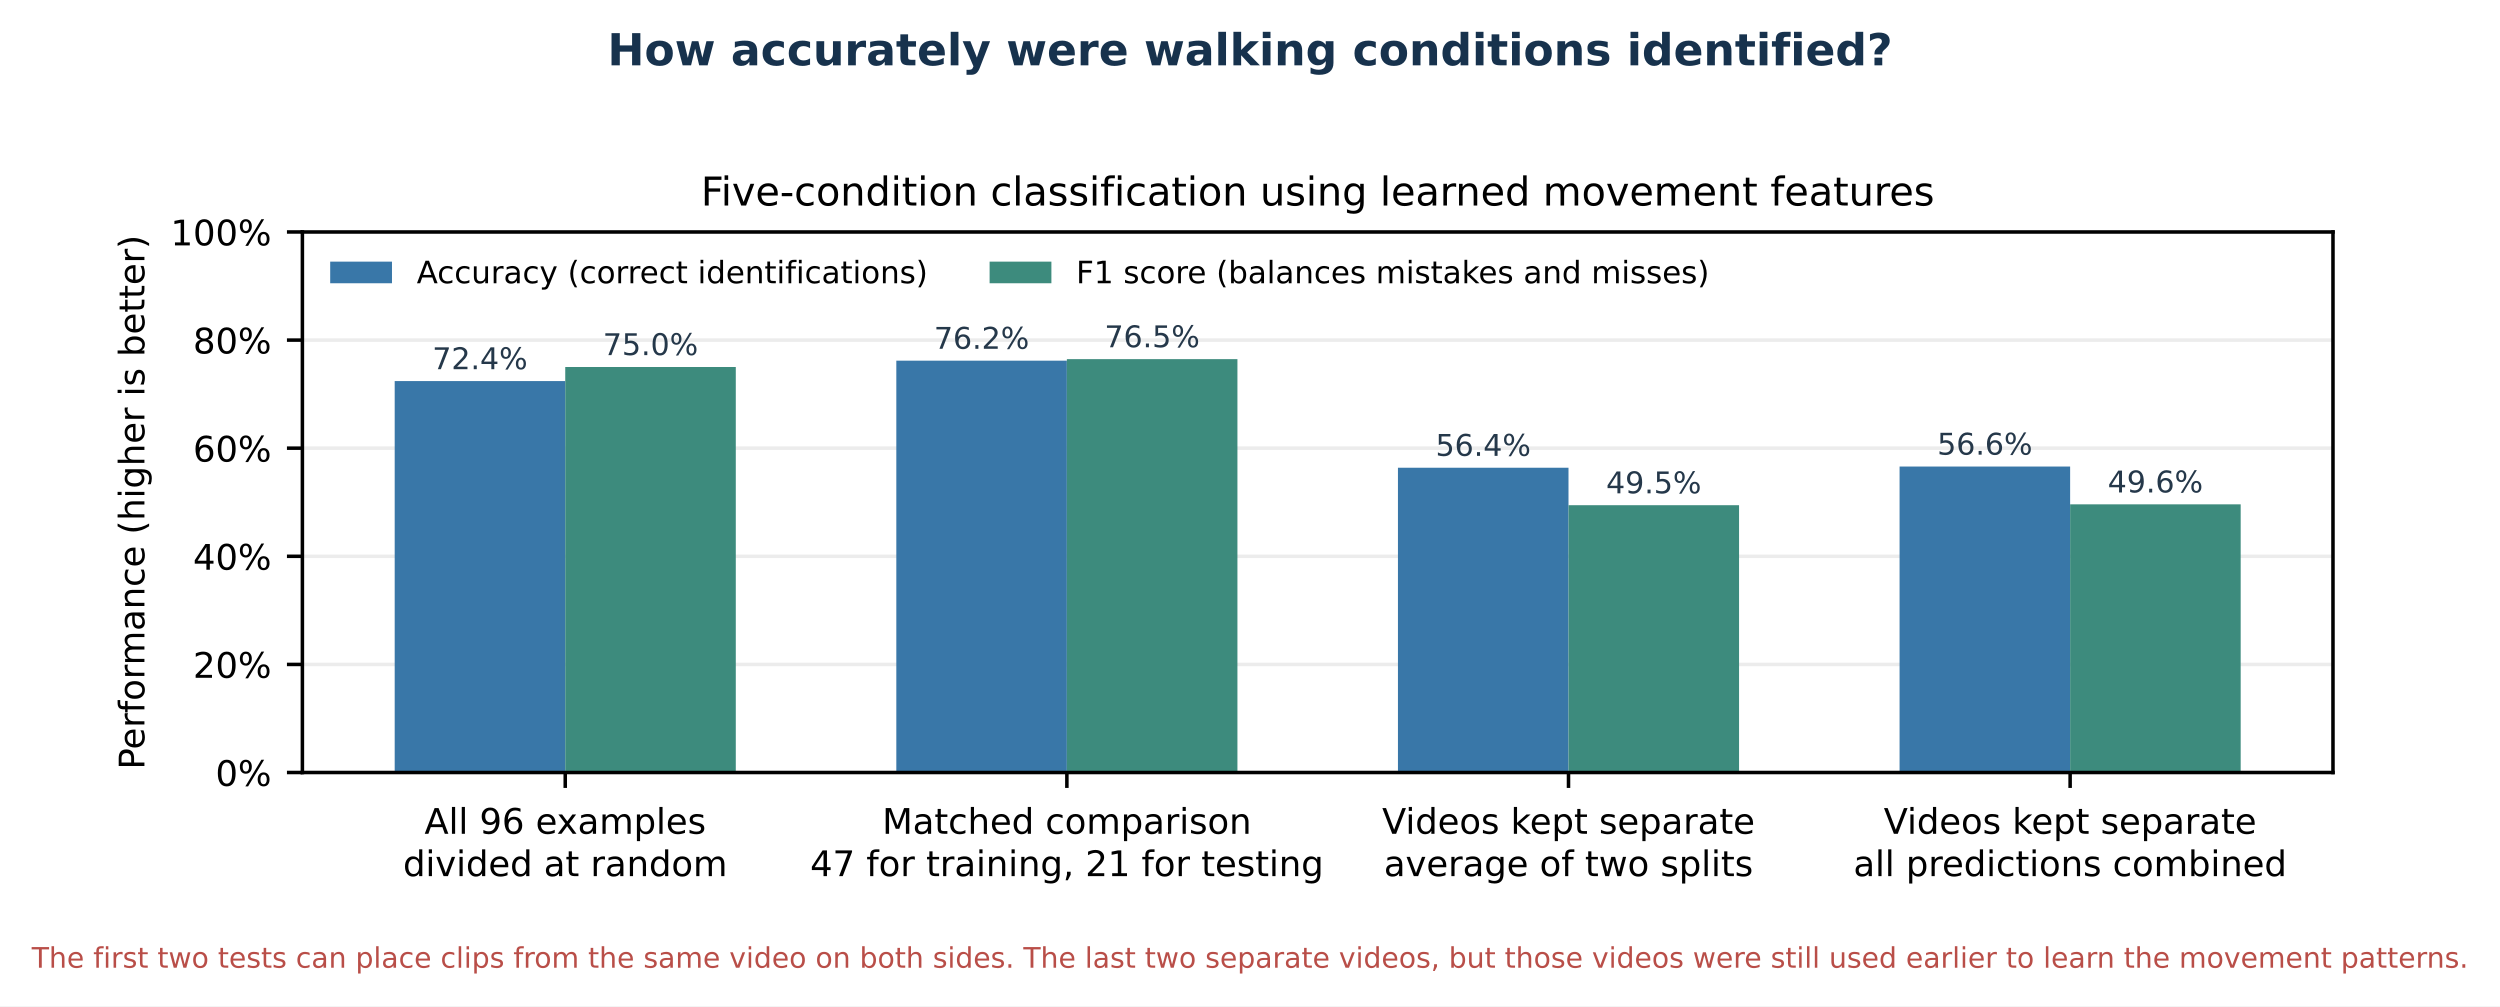
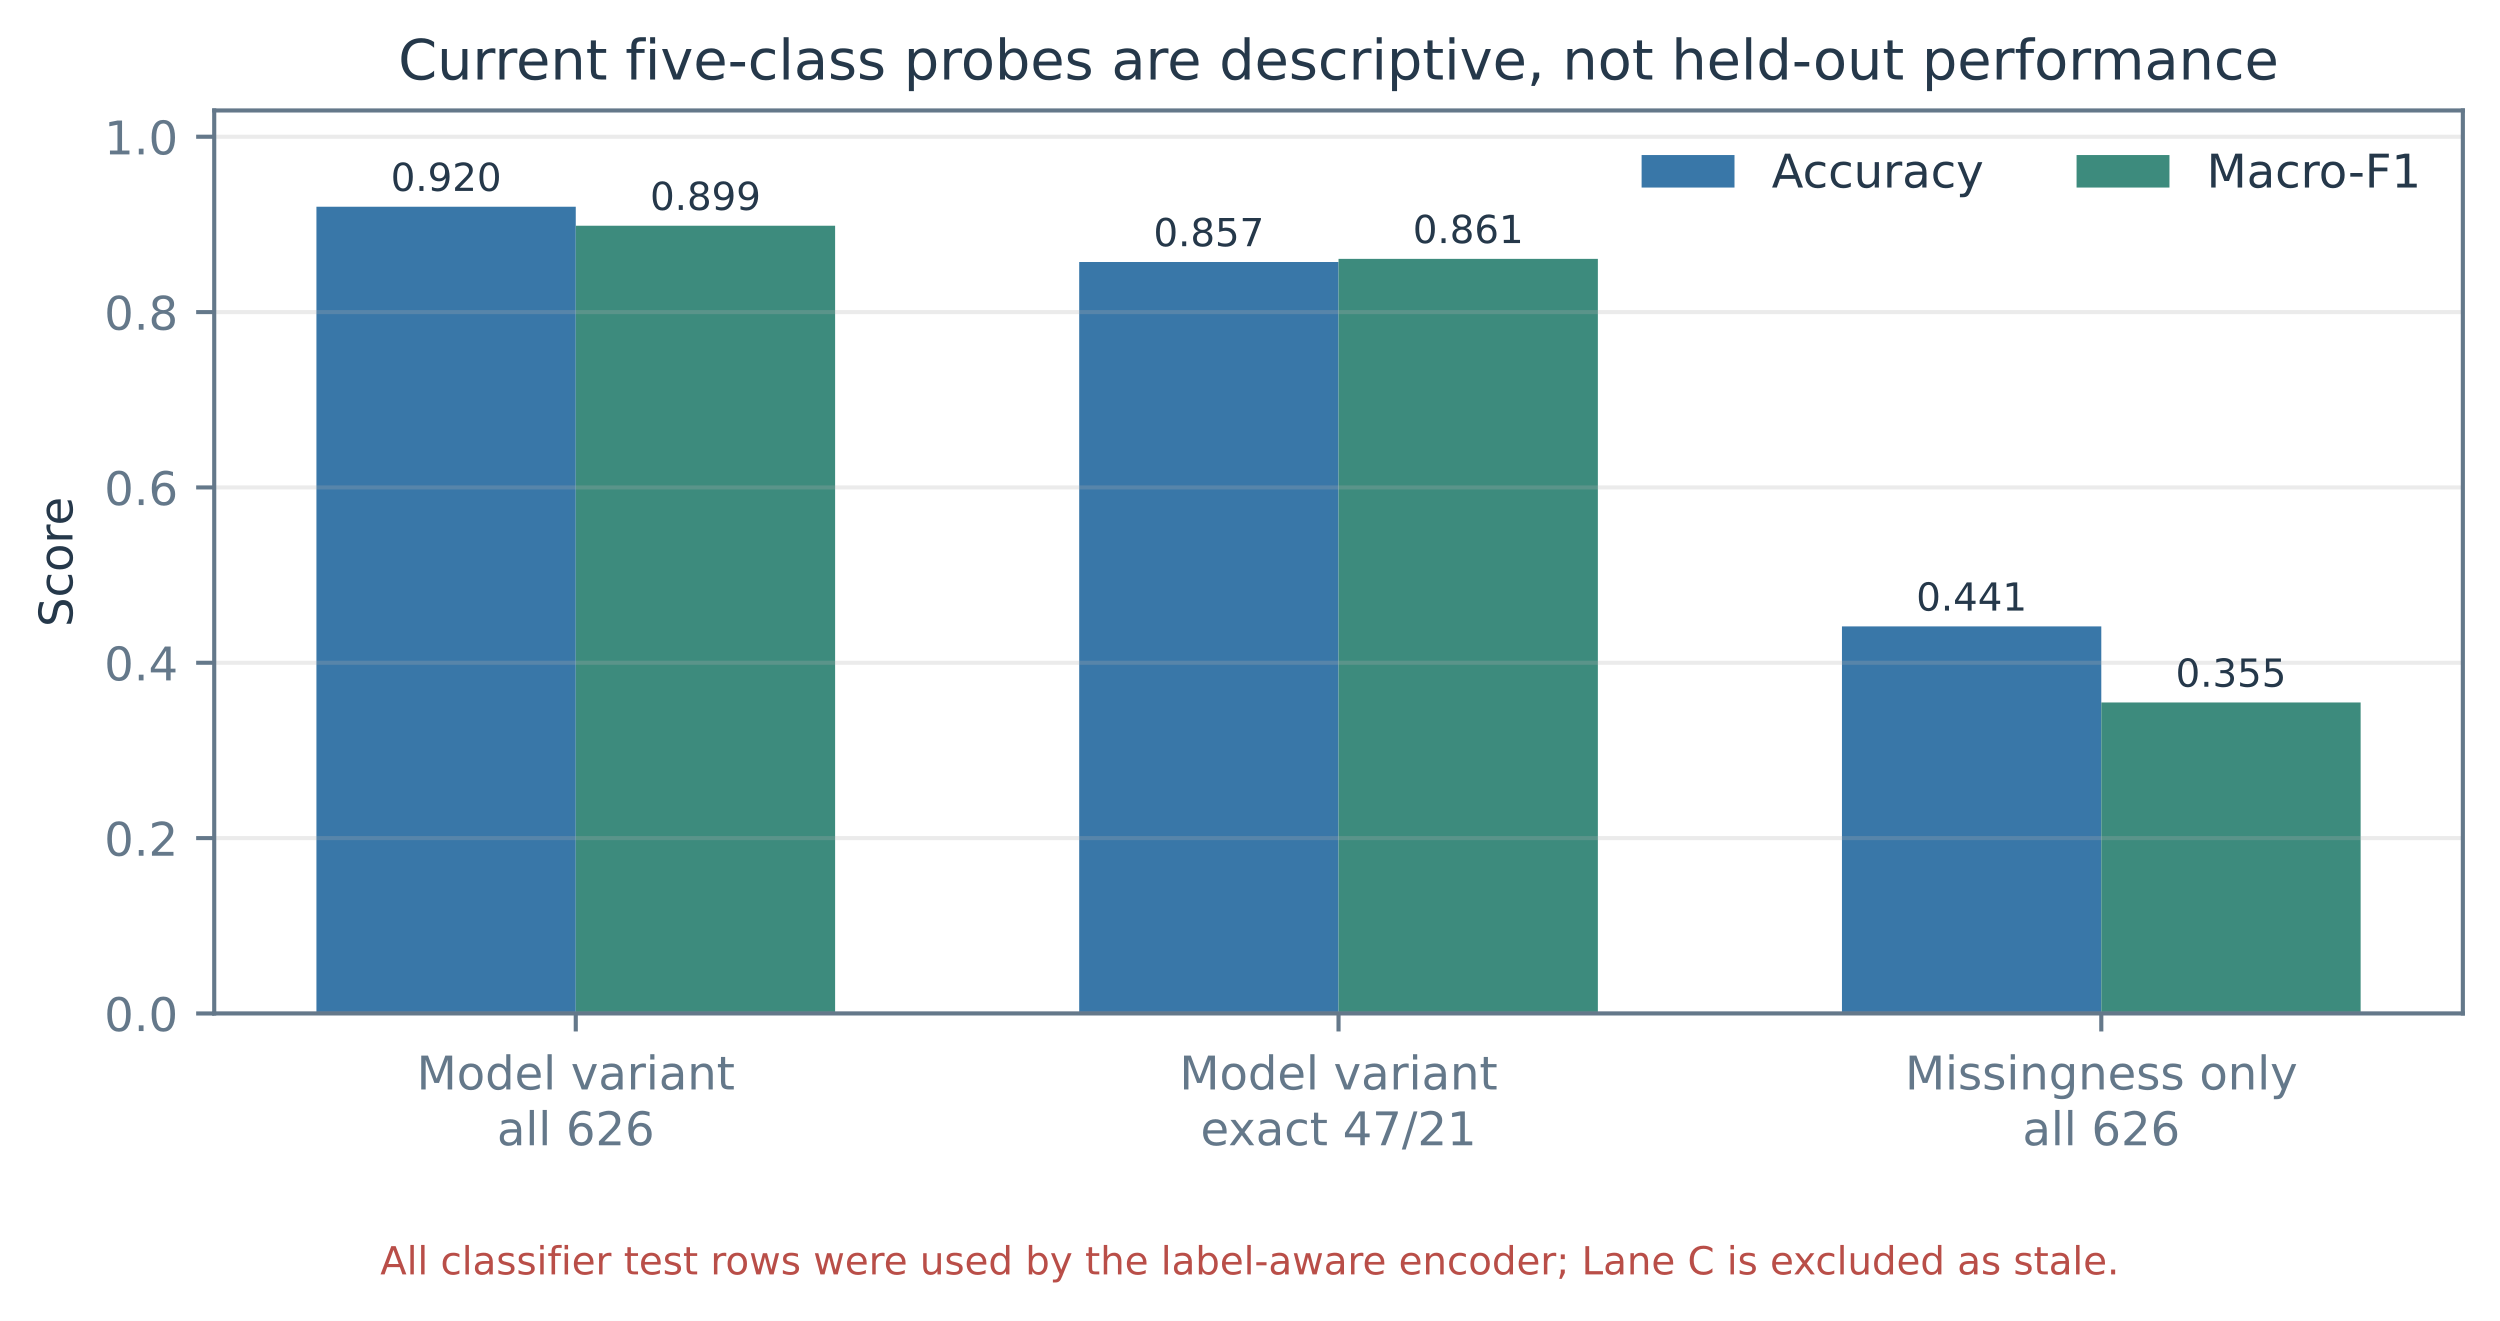
- <svg xmlns="http://www.w3.org/2000/svg" xmlns:xlink="http://www.w3.org/1999/xlink" width="566.437pt" height="227.995pt" viewBox="0 0 566.437 227.995" version="1.1">
+ <svg xmlns="http://www.w3.org/2000/svg" xmlns:xlink="http://www.w3.org/1999/xlink" width="484.473pt" height="255.963pt" viewBox="0 0 484.473 255.963" version="1.1">
  <defs>
    <style type="text/css">*{stroke-linejoin: round; stroke-linecap: butt}</style>
  </defs>
  <g id="figure_1">
    <g id="patch_1">
-       <path d="M 0 227.995  L 566.437 227.995  L 566.437 0  L 0 0  z " style="fill: #ffffff" />
+       <path d="M 0 255.963  L 484.473 255.963  L 484.473 -0  L 0 -0  z " style="fill: #ffffff" />
    </g>
    <g id="axes_1">
      <g id="patch_2">
-         <path d="M 68.514 175.032  L 528.595 175.032  L 528.595 52.56  L 68.514 52.56  z " style="fill: #ffffff" />
+         <path d="M 41.513 196.393  L 477.273 196.393  L 477.273 21.406  L 41.513 21.406  z " style="fill: #ffffff" />
+       </g>
+       <g id="patch_3">
+         <path d="M 61.32 196.393  L 111.577 196.393  L 111.577 40.058  L 61.32 40.058  z " clip-path="url(#p8171f74db6)" style="fill: #3977a8" />
+       </g>
+       <g id="patch_4">
+         <path d="M 209.136 196.393  L 259.393 196.393  L 259.393 50.773  L 209.136 50.773  z " clip-path="url(#p8171f74db6)" style="fill: #3977a8" />
+       </g>
+       <g id="patch_5">
+         <path d="M 356.951 196.393  L 407.208 196.393  L 407.208 121.388  L 356.951 121.388  z " clip-path="url(#p8171f74db6)" style="fill: #3977a8" />
+       </g>
+       <g id="patch_6">
+         <path d="M 111.577 196.393  L 161.835 196.393  L 161.835 43.745  L 111.577 43.745  z " clip-path="url(#p8171f74db6)" style="fill: #3d8b7d" />
+       </g>
+       <g id="patch_7">
+         <path d="M 259.393 196.393  L 309.65 196.393  L 309.65 50.166  L 259.393 50.166  z " clip-path="url(#p8171f74db6)" style="fill: #3d8b7d" />
+       </g>
+       <g id="patch_8">
+         <path d="M 407.208 196.393  L 457.466 196.393  L 457.466 136.136  L 407.208 136.136  z " clip-path="url(#p8171f74db6)" style="fill: #3d8b7d" />
      </g>
      <g id="matplotlib.axis_1">
        <g id="xtick_1">
          <g id="line2d_1">
            <defs>
-               <path id="m634eeec141" d="M 0 0  L 0 3.5  " style="stroke: #000000; stroke-width: 0.8" />
+               <path id="m7206181eaf" d="M 0 0  L 0 3.5  " style="stroke: #64788a; stroke-width: 0.8" />
            </defs>
            <g>
-               <use xlink:href="#m634eeec141" x="128.07" y="175.032" style="stroke: #000000; stroke-width: 0.8" />
+               <use xlink:href="#m7206181eaf" x="111.577" y="196.393" style="fill: #64788a; stroke: #64788a; stroke-width: 0.8" />
            </g>
          </g>
          <g id="text_1">
-             <text style="font-size: 8px; font-family: 'DejaVu Sans'" transform="translate(96.17718 188.9115)">All 96 examples</text>
-             <text style="font-size: 8px; font-family: 'DejaVu Sans'" transform="translate(91.32531 198.5137)">divided at random</text>
+             <text style="font-size: 9px; font-family: 'DejaVu Sans'; fill: #64788a" transform="translate(80.74039 211.1326)">Model variant</text>
+             <text style="font-size: 9px; font-family: 'DejaVu Sans'; fill: #64788a" transform="translate(96.29984 221.935)">all 626</text>
          </g>
        </g>
        <g id="xtick_2">
          <g id="line2d_2">
            <g>
-               <use xlink:href="#m634eeec141" x="241.726" y="175.032" style="stroke: #000000; stroke-width: 0.8" />
+               <use xlink:href="#m7206181eaf" x="259.393" y="196.393" style="fill: #64788a; stroke: #64788a; stroke-width: 0.8" />
            </g>
          </g>
          <g id="text_2">
-             <text style="font-size: 8px; font-family: 'DejaVu Sans'" transform="translate(199.8939 188.9115)">Matched comparison</text>
-             <text style="font-size: 8px; font-family: 'DejaVu Sans'" transform="translate(183.5564 198.5137)">47 for training, 21 for testing</text>
+             <text style="font-size: 9px; font-family: 'DejaVu Sans'; fill: #64788a" transform="translate(228.5559 211.1326)">Model variant</text>
+             <text style="font-size: 9px; font-family: 'DejaVu Sans'; fill: #64788a" transform="translate(232.6445 221.9343)">exact 47/21</text>
          </g>
        </g>
        <g id="xtick_3">
          <g id="line2d_3">
            <g>
-               <use xlink:href="#m634eeec141" x="355.383" y="175.032" style="stroke: #000000; stroke-width: 0.8" />
+               <use xlink:href="#m7206181eaf" x="407.208" y="196.393" style="fill: #64788a; stroke: #64788a; stroke-width: 0.8" />
            </g>
          </g>
          <g id="text_3">
-             <text style="font-size: 8px; font-family: 'DejaVu Sans'" transform="translate(313.1457 188.9115)">Videos kept separate</text>
-             <text style="font-size: 8px; font-family: 'DejaVu Sans'" transform="translate(313.5526 198.5137)">average of two splits</text>
-           </g>
-         </g>
-         <g id="xtick_4">
-           <g id="line2d_4">
-             <g>
-               <use xlink:href="#m634eeec141" x="469.039" y="175.032" style="stroke: #000000; stroke-width: 0.8" />
-             </g>
-           </g>
-           <g id="text_4">
-             <text style="font-size: 8px; font-family: 'DejaVu Sans'" transform="translate(426.8018 188.9115)">Videos kept separate</text>
-             <text style="font-size: 8px; font-family: 'DejaVu Sans'" transform="translate(419.9406 198.5137)">all predictions combined</text>
+             <text style="font-size: 9px; font-family: 'DejaVu Sans'; fill: #64788a" transform="translate(369.1699 211.1326)">Missingness only</text>
+             <text style="font-size: 9px; font-family: 'DejaVu Sans'; fill: #64788a" transform="translate(391.9308 221.935)">all 626</text>
          </g>
        </g>
      </g>
      <g id="matplotlib.axis_2">
        <g id="ytick_1">
+           <g id="line2d_4">
+             <path d="M 41.513 196.393  L 477.273 196.393  " clip-path="url(#p8171f74db6)" style="fill: none; stroke: #b0b0b0; stroke-opacity: 0.25; stroke-width: 0.8; stroke-linecap: square" />
+           </g>
          <g id="line2d_5">
-             <path d="M 68.514 175.032  L 528.595 175.032  " clip-path="url(#p76dc34736d)" style="fill: none; stroke: #b0b0b0; stroke-opacity: 0.24; stroke-width: 0.8; stroke-linecap: square" />
-           </g>
+             <defs>
+               <path id="mee57b6de11" d="M 0 0  L -3.5 0  " style="stroke: #64788a; stroke-width: 0.8" />
+             </defs>
+             <g>
+               <use xlink:href="#mee57b6de11" x="41.513" y="196.393" style="fill: #64788a; stroke: #64788a; stroke-width: 0.8" />
+             </g>
+           </g>
+           <g id="text_4">
+             <text style="font-size: 9px; font-family: 'DejaVu Sans'; text-anchor: end; fill: #64788a" x="34.513" y="199.812" transform="rotate(-0 34.51281 199.8121)">0.0</text>
+           </g>
+         </g>
+         <g id="ytick_2">
          <g id="line2d_6">
-             <defs>
-               <path id="md5d2f97c38" d="M 0 0  L -3.5 0  " style="stroke: #000000; stroke-width: 0.8" />
-             </defs>
-             <g>
-               <use xlink:href="#md5d2f97c38" x="68.514" y="175.032" style="stroke: #000000; stroke-width: 0.8" />
+             <path d="M 41.513 162.415  L 477.273 162.415  " clip-path="url(#p8171f74db6)" style="fill: none; stroke: #b0b0b0; stroke-opacity: 0.25; stroke-width: 0.8; stroke-linecap: square" />
+           </g>
+           <g id="line2d_7">
+             <g>
+               <use xlink:href="#mee57b6de11" x="41.513" y="162.415" style="fill: #64788a; stroke: #64788a; stroke-width: 0.8" />
            </g>
          </g>
          <g id="text_5">
-             <text style="font-size: 8px; font-family: 'DejaVu Sans'; text-anchor: end" x="61.514" y="178.071" transform="rotate(-0 61.5145 178.0711)">0%</text>
-           </g>
-         </g>
-         <g id="ytick_2">
-           <g id="line2d_7">
-             <path d="M 68.514 150.538  L 528.595 150.538  " clip-path="url(#p76dc34736d)" style="fill: none; stroke: #b0b0b0; stroke-opacity: 0.24; stroke-width: 0.8; stroke-linecap: square" />
-           </g>
+             <text style="font-size: 9px; font-family: 'DejaVu Sans'; text-anchor: end; fill: #64788a" x="34.513" y="165.834" transform="rotate(-0 34.51281 165.834)">0.2</text>
+           </g>
+         </g>
+         <g id="ytick_3">
          <g id="line2d_8">
-             <g>
-               <use xlink:href="#md5d2f97c38" x="68.514" y="150.538" style="stroke: #000000; stroke-width: 0.8" />
+             <path d="M 41.513 128.437  L 477.273 128.437  " clip-path="url(#p8171f74db6)" style="fill: none; stroke: #b0b0b0; stroke-opacity: 0.25; stroke-width: 0.8; stroke-linecap: square" />
+           </g>
+           <g id="line2d_9">
+             <g>
+               <use xlink:href="#mee57b6de11" x="41.513" y="128.437" style="fill: #64788a; stroke: #64788a; stroke-width: 0.8" />
            </g>
          </g>
          <g id="text_6">
-             <text style="font-size: 8px; font-family: 'DejaVu Sans'; text-anchor: end" x="61.514" y="153.577" transform="rotate(-0 61.5145 153.5767)">20%</text>
-           </g>
-         </g>
-         <g id="ytick_3">
-           <g id="line2d_9">
-             <path d="M 68.514 126.043  L 528.595 126.043  " clip-path="url(#p76dc34736d)" style="fill: none; stroke: #b0b0b0; stroke-opacity: 0.24; stroke-width: 0.8; stroke-linecap: square" />
-           </g>
+             <text style="font-size: 9px; font-family: 'DejaVu Sans'; text-anchor: end; fill: #64788a" x="34.513" y="131.856" transform="rotate(-0 34.51281 131.856)">0.4</text>
+           </g>
+         </g>
+         <g id="ytick_4">
          <g id="line2d_10">
-             <g>
-               <use xlink:href="#md5d2f97c38" x="68.514" y="126.043" style="stroke: #000000; stroke-width: 0.8" />
+             <path d="M 41.513 94.459  L 477.273 94.459  " clip-path="url(#p8171f74db6)" style="fill: none; stroke: #b0b0b0; stroke-opacity: 0.25; stroke-width: 0.8; stroke-linecap: square" />
+           </g>
+           <g id="line2d_11">
+             <g>
+               <use xlink:href="#mee57b6de11" x="41.513" y="94.459" style="fill: #64788a; stroke: #64788a; stroke-width: 0.8" />
            </g>
          </g>
          <g id="text_7">
-             <text style="font-size: 8px; font-family: 'DejaVu Sans'; text-anchor: end" x="61.514" y="129.082" transform="rotate(-0 61.5145 129.0823)">40%</text>
-           </g>
-         </g>
-         <g id="ytick_4">
-           <g id="line2d_11">
-             <path d="M 68.514 101.549  L 528.595 101.549  " clip-path="url(#p76dc34736d)" style="fill: none; stroke: #b0b0b0; stroke-opacity: 0.24; stroke-width: 0.8; stroke-linecap: square" />
-           </g>
+             <text style="font-size: 9px; font-family: 'DejaVu Sans'; text-anchor: end; fill: #64788a" x="34.513" y="97.878" transform="rotate(-0 34.51281 97.878)">0.6</text>
+           </g>
+         </g>
+         <g id="ytick_5">
          <g id="line2d_12">
-             <g>
-               <use xlink:href="#md5d2f97c38" x="68.514" y="101.549" style="stroke: #000000; stroke-width: 0.8" />
+             <path d="M 41.513 60.481  L 477.273 60.481  " clip-path="url(#p8171f74db6)" style="fill: none; stroke: #b0b0b0; stroke-opacity: 0.25; stroke-width: 0.8; stroke-linecap: square" />
+           </g>
+           <g id="line2d_13">
+             <g>
+               <use xlink:href="#mee57b6de11" x="41.513" y="60.481" style="fill: #64788a; stroke: #64788a; stroke-width: 0.8" />
            </g>
          </g>
          <g id="text_8">
-             <text style="font-size: 8px; font-family: 'DejaVu Sans'; text-anchor: end" x="61.514" y="104.588" transform="rotate(-0 61.5145 104.5879)">60%</text>
-           </g>
-         </g>
-         <g id="ytick_5">
-           <g id="line2d_13">
-             <path d="M 68.514 77.054  L 528.595 77.054  " clip-path="url(#p76dc34736d)" style="fill: none; stroke: #b0b0b0; stroke-opacity: 0.24; stroke-width: 0.8; stroke-linecap: square" />
-           </g>
+             <text style="font-size: 9px; font-family: 'DejaVu Sans'; text-anchor: end; fill: #64788a" x="34.513" y="63.9" transform="rotate(-0 34.51281 63.89998)">0.8</text>
+           </g>
+         </g>
+         <g id="ytick_6">
          <g id="line2d_14">
-             <g>
-               <use xlink:href="#md5d2f97c38" x="68.514" y="77.054" style="stroke: #000000; stroke-width: 0.8" />
+             <path d="M 41.513 26.503  L 477.273 26.503  " clip-path="url(#p8171f74db6)" style="fill: none; stroke: #b0b0b0; stroke-opacity: 0.25; stroke-width: 0.8; stroke-linecap: square" />
+           </g>
+           <g id="line2d_15">
+             <g>
+               <use xlink:href="#mee57b6de11" x="41.513" y="26.503" style="fill: #64788a; stroke: #64788a; stroke-width: 0.8" />
            </g>
          </g>
          <g id="text_9">
-             <text style="font-size: 8px; font-family: 'DejaVu Sans'; text-anchor: end" x="61.514" y="80.093" transform="rotate(-0 61.5145 80.09346)">80%</text>
-           </g>
-         </g>
-         <g id="ytick_6">
-           <g id="line2d_15">
-             <path d="M 68.514 52.56  L 528.595 52.56  " clip-path="url(#p76dc34736d)" style="fill: none; stroke: #b0b0b0; stroke-opacity: 0.24; stroke-width: 0.8; stroke-linecap: square" />
-           </g>
-           <g id="line2d_16">
-             <g>
-               <use xlink:href="#md5d2f97c38" x="68.514" y="52.56" style="stroke: #000000; stroke-width: 0.8" />
-             </g>
-           </g>
-           <g id="text_10">
-             <text style="font-size: 8px; font-family: 'DejaVu Sans'; text-anchor: end" x="61.514" y="55.599" transform="rotate(-0 61.5145 55.59906)">100%</text>
-           </g>
-         </g>
-         <g id="text_11">
-           <text style="font-size: 8px; font-family: 'DejaVu Sans'; text-anchor: middle" x="32.721" y="113.796" transform="rotate(-90 32.72138 113.796)">Performance (higher is better)</text>
-         </g>
-       </g>
-       <g id="patch_3">
-         <path d="M 89.427 175.032  L 128.07 175.032  L 128.07 86.345  L 89.427 86.345  z " clip-path="url(#p76dc34736d)" style="fill: #3977a8" />
-       </g>
-       <g id="patch_4">
-         <path d="M 203.083 175.032  L 241.726 175.032  L 241.726 81.72  L 203.083 81.72  z " clip-path="url(#p76dc34736d)" style="fill: #3977a8" />
-       </g>
-       <g id="patch_5">
-         <path d="M 316.739 175.032  L 355.383 175.032  L 355.383 105.979  L 316.739 105.979  z " clip-path="url(#p76dc34736d)" style="fill: #3977a8" />
-       </g>
-       <g id="patch_6">
-         <path d="M 430.396 175.032  L 469.039 175.032  L 469.039 105.708  L 430.396 105.708  z " clip-path="url(#p76dc34736d)" style="fill: #3977a8" />
-       </g>
-       <g id="patch_7">
-         <path d="M 128.07 175.032  L 166.713 175.032  L 166.713 83.151  L 128.07 83.151  z " clip-path="url(#p76dc34736d)" style="fill: #3d8b7d" />
-       </g>
-       <g id="patch_8">
-         <path d="M 241.726 175.032  L 280.37 175.032  L 280.37 81.37  L 241.726 81.37  z " clip-path="url(#p76dc34736d)" style="fill: #3d8b7d" />
+             <text style="font-size: 9px; font-family: 'DejaVu Sans'; text-anchor: end; fill: #64788a" x="34.513" y="29.922" transform="rotate(-0 34.51281 29.92196)">1.0</text>
+           </g>
+         </g>
+         <g id="text_10">
+           <text style="font-size: 9px; font-family: 'DejaVu Sans'; text-anchor: middle; fill: #25384a" x="14.038" y="108.9" transform="rotate(-90 14.03789 108.8997)">Score</text>
+         </g>
      </g>
      <g id="patch_9">
-         <path d="M 355.383 175.032  L 394.026 175.032  L 394.026 114.467  L 355.383 114.467  z " clip-path="url(#p76dc34736d)" style="fill: #3d8b7d" />
+         <path d="M 41.513 196.393  L 41.513 21.406  " style="fill: none; stroke: #64788a; stroke-width: 0.8; stroke-linejoin: miter; stroke-linecap: square" />
      </g>
      <g id="patch_10">
-         <path d="M 469.039 175.032  L 507.682 175.032  L 507.682 114.267  L 469.039 114.267  z " clip-path="url(#p76dc34736d)" style="fill: #3d8b7d" />
+         <path d="M 477.273 196.393  L 477.273 21.406  " style="fill: none; stroke: #64788a; stroke-width: 0.8; stroke-linejoin: miter; stroke-linecap: square" />
      </g>
      <g id="patch_11">
-         <path d="M 68.514 175.032  L 68.514 52.56  " style="fill: none; stroke: #000000; stroke-width: 0.8; stroke-linejoin: miter; stroke-linecap: square" />
+         <path d="M 41.513 196.393  L 477.273 196.393  " style="fill: none; stroke: #64788a; stroke-width: 0.8; stroke-linejoin: miter; stroke-linecap: square" />
      </g>
      <g id="patch_12">
-         <path d="M 528.595 175.032  L 528.595 52.56  " style="fill: none; stroke: #000000; stroke-width: 0.8; stroke-linejoin: miter; stroke-linecap: square" />
-       </g>
-       <g id="patch_13">
-         <path d="M 68.514 175.032  L 528.595 175.032  " style="fill: none; stroke: #000000; stroke-width: 0.8; stroke-linejoin: miter; stroke-linecap: square" />
-       </g>
-       <g id="patch_14">
-         <path d="M 68.514 52.56  L 528.595 52.56  " style="fill: none; stroke: #000000; stroke-width: 0.8; stroke-linejoin: miter; stroke-linecap: square" />
+         <path d="M 41.513 21.406  L 477.273 21.406  " style="fill: none; stroke: #64788a; stroke-width: 0.8; stroke-linejoin: miter; stroke-linecap: square" />
+       </g>
+       <g id="text_11">
+         <text style="font-size: 7.5px; font-family: 'DejaVu Sans'; text-anchor: middle; fill: #25384a" x="86.449" y="37" transform="rotate(-0 86.44872 37.00005)">0.920</text>
      </g>
      <g id="text_12">
-         <text style="font-size: 6.8px; font-family: 'DejaVu Sans'; text-anchor: middle; fill: #25384a" x="108.749" y="83.651" transform="rotate(-0 108.7488 83.65099)">72.4%</text>
+         <text style="font-size: 7.5px; font-family: 'DejaVu Sans'; text-anchor: middle; fill: #25384a" x="234.264" y="47.715" transform="rotate(-0 234.2642 47.71501)">0.857</text>
      </g>
      <g id="text_13">
-         <text style="font-size: 6.8px; font-family: 'DejaVu Sans'; text-anchor: middle; fill: #25384a" x="222.405" y="79.026" transform="rotate(-0 222.4049 79.02562)">76.2%</text>
+         <text style="font-size: 7.5px; font-family: 'DejaVu Sans'; text-anchor: middle; fill: #25384a" x="382.08" y="118.33" transform="rotate(-0 382.0797 118.3304)">0.441</text>
      </g>
      <g id="text_14">
-         <text style="font-size: 6.8px; font-family: 'DejaVu Sans'; text-anchor: middle; fill: #25384a" x="336.061" y="103.285" transform="rotate(-0 336.061 103.2847)">56.4%</text>
+         <text style="font-size: 7.5px; font-family: 'DejaVu Sans'; text-anchor: middle; fill: #25384a" x="136.706" y="40.687" transform="rotate(-0 136.706 40.68679)">0.899</text>
      </g>
      <g id="text_15">
-         <text style="font-size: 6.8px; font-family: 'DejaVu Sans'; text-anchor: middle; fill: #25384a" x="449.717" y="103.014" transform="rotate(-0 449.7171 103.0138)">56.6%</text>
+         <text style="font-size: 7.5px; font-family: 'DejaVu Sans'; text-anchor: middle; fill: #25384a" x="284.521" y="47.108" transform="rotate(-0 284.5214 47.10826)">0.861</text>
      </g>
      <g id="text_16">
-         <text style="font-size: 6.8px; font-family: 'DejaVu Sans'; text-anchor: middle; fill: #25384a" x="147.392" y="80.457" transform="rotate(-0 147.3919 80.45711)">75.0%</text>
+         <text style="font-size: 7.5px; font-family: 'DejaVu Sans'; text-anchor: middle; fill: #25384a" x="432.337" y="133.078" transform="rotate(-0 432.3369 133.0782)">0.355</text>
      </g>
      <g id="text_17">
-         <text style="font-size: 6.8px; font-family: 'DejaVu Sans'; text-anchor: middle; fill: #25384a" x="261.048" y="78.676" transform="rotate(-0 261.048 78.6757)">76.5%</text>
-       </g>
-       <g id="text_18">
-         <text style="font-size: 6.8px; font-family: 'DejaVu Sans'; text-anchor: middle; fill: #25384a" x="374.704" y="111.773" transform="rotate(-0 374.7041 111.7729)">49.5%</text>
-       </g>
-       <g id="text_19">
-         <text style="font-size: 6.8px; font-family: 'DejaVu Sans'; text-anchor: middle; fill: #25384a" x="488.36" y="111.573" transform="rotate(-0 488.3602 111.5729)">49.6%</text>
-       </g>
-       <g id="text_20">
-         <text style="font-size: 9px; font-family: 'DejaVu Sans'; text-anchor: middle" x="298.555" y="46.56" transform="rotate(-0 298.5545 46.56)">Five-condition classification using learned movement features</text>
+         <text style="font-size: 10.8px; font-family: 'DejaVu Sans'; text-anchor: middle; fill: #25384a" x="259.393" y="15.406" transform="rotate(-0 259.3928 15.40631)">Current five-class probes are descriptive, not held-out performance</text>
      </g>
      <g id="legend_1">
-         <g id="patch_15">
-           <path d="M 74.814 64.179  L 88.814 64.179  L 88.814 59.279  L 74.814 59.279  z " style="fill: #3977a8" />
-         </g>
-         <g id="text_21">
-           <text style="font-size: 7px; font-family: 'DejaVu Sans'; text-anchor: start" x="94.415" y="64.179" transform="rotate(-0 94.4145 64.17891)">Accuracy (correct identifications)</text>
-         </g>
-         <g id="patch_16">
-           <path d="M 224.22 64.179  L 238.22 64.179  L 238.22 59.279  L 224.22 59.279  z " style="fill: #3d8b7d" />
-         </g>
-         <g id="text_22">
-           <text style="font-size: 7px; font-family: 'DejaVu Sans'; text-anchor: start" x="243.82" y="64.179" transform="rotate(-0 243.8197 64.17891)">F1 score (balances mistakes and misses)</text>
+         <g id="patch_13">
+           <path d="M 318.127 36.345  L 336.127 36.345  L 336.127 30.045  L 318.127 30.045  z " style="fill: #3977a8" />
+         </g>
+         <g id="text_18">
+           <text style="font-size: 9px; font-family: 'DejaVu Sans'; text-anchor: start; fill: #25384a" x="343.327" y="36.345" transform="rotate(-0 343.3275 36.34491)">Accuracy</text>
+         </g>
+         <g id="patch_14">
+           <path d="M 402.418 36.345  L 420.418 36.345  L 420.418 30.045  L 402.418 30.045  z " style="fill: #3d8b7d" />
+         </g>
+         <g id="text_19">
+           <text style="font-size: 9px; font-family: 'DejaVu Sans'; text-anchor: start; fill: #25384a" x="427.618" y="36.345" transform="rotate(-0 427.6181 36.34491)">Macro-F1</text>
        </g>
      </g>
    </g>
-     <g id="text_23">
-       <text style="font-weight: 700; font-size: 10px; font-family: 'DejaVu Sans'; text-anchor: middle; fill: #17324d" x="283.219" y="14.798" transform="rotate(-0 283.2185 14.79844)">How accurately were walking conditions identified?</text>
-     </g>
-     <g id="text_24">
-       <text style="font-size: 6.4px; font-family: 'DejaVu Sans'; text-anchor: middle; fill: #b94e48" x="283.219" y="219.258" transform="rotate(-0 283.2185 219.258)">The first two tests can place clips from the same video on both sides. The last two separate videos, but those videos were still used earlier to learn the movement patterns.</text>
+     <g id="text_20">
+       <text style="font-size: 7.5px; font-family: 'DejaVu Sans'; text-anchor: middle; fill: #b94e48" x="242.193" y="246.961" transform="rotate(-0 242.1928 246.9608)">All classifier test rows were used by the label-aware encoder; Lane C is excluded as stale.</text>
    </g>
  </g>
  <defs>
-     <clipPath id="p76dc34736d">
-       <rect x="68.514" y="52.56" width="460.08" height="122.472" />
+     <clipPath id="p8171f74db6">
+       <rect x="41.513" y="21.406" width="435.76" height="174.987" />
    </clipPath>
  </defs>
</svg>
